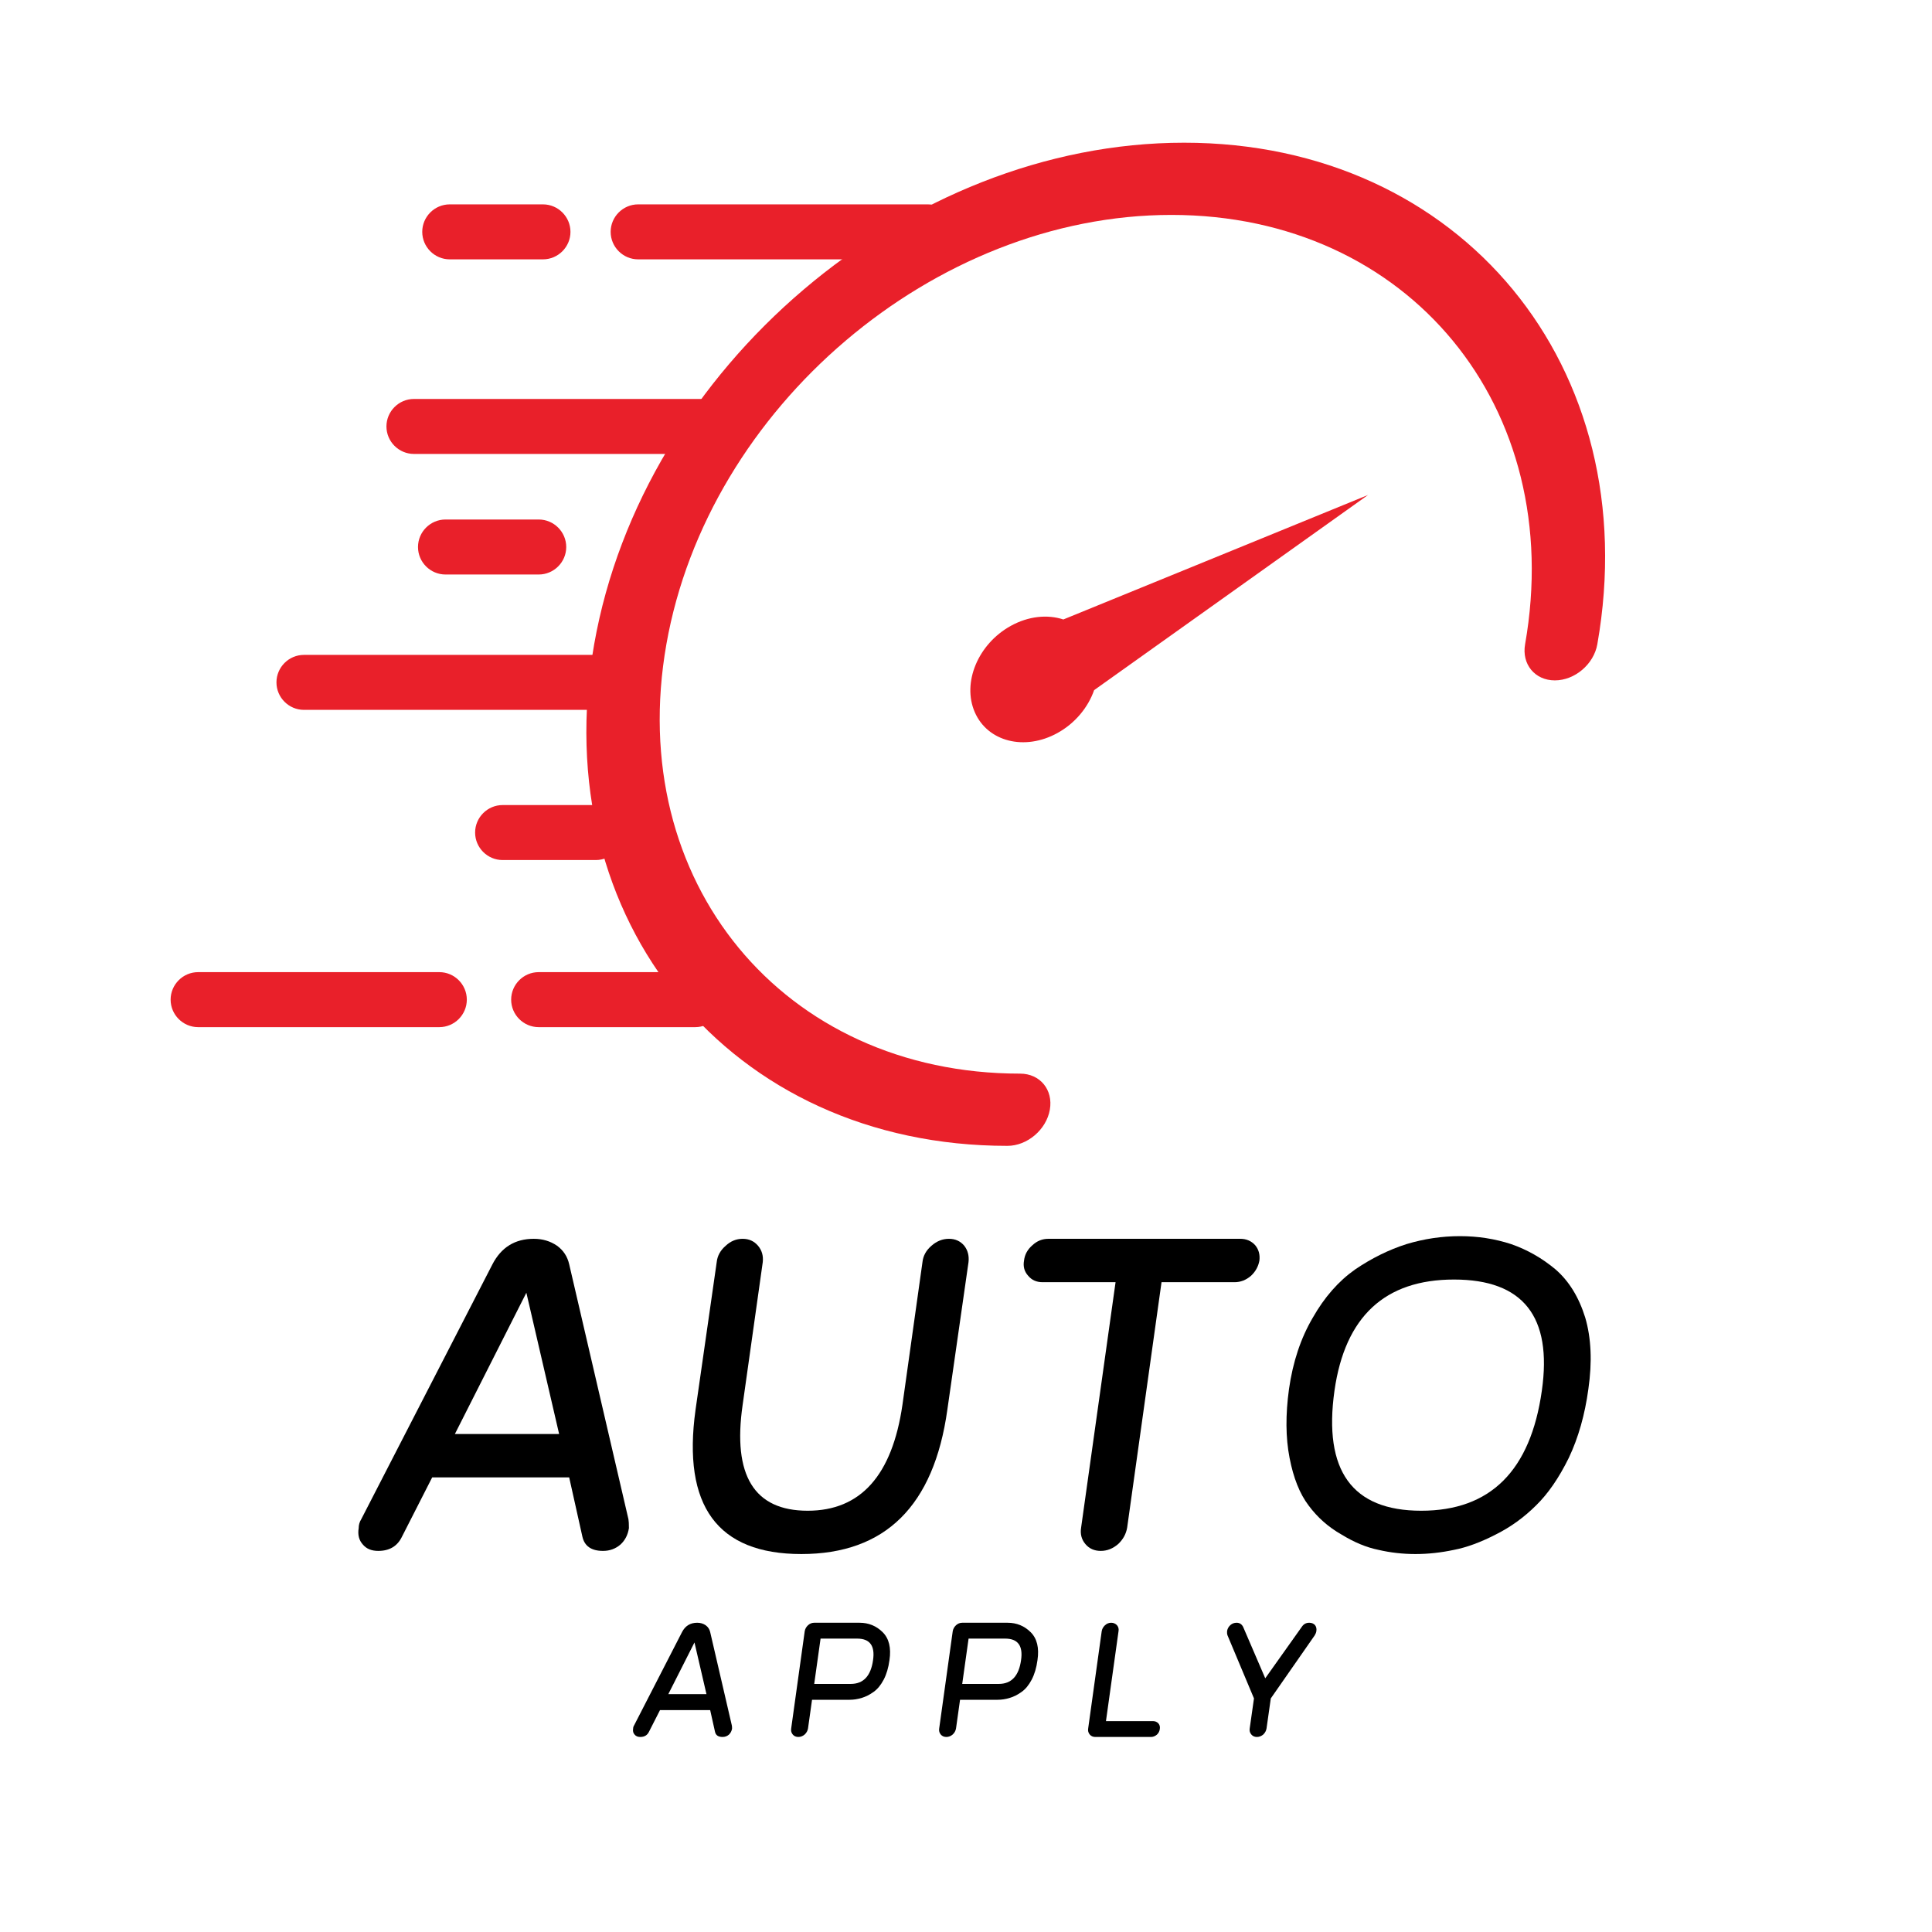
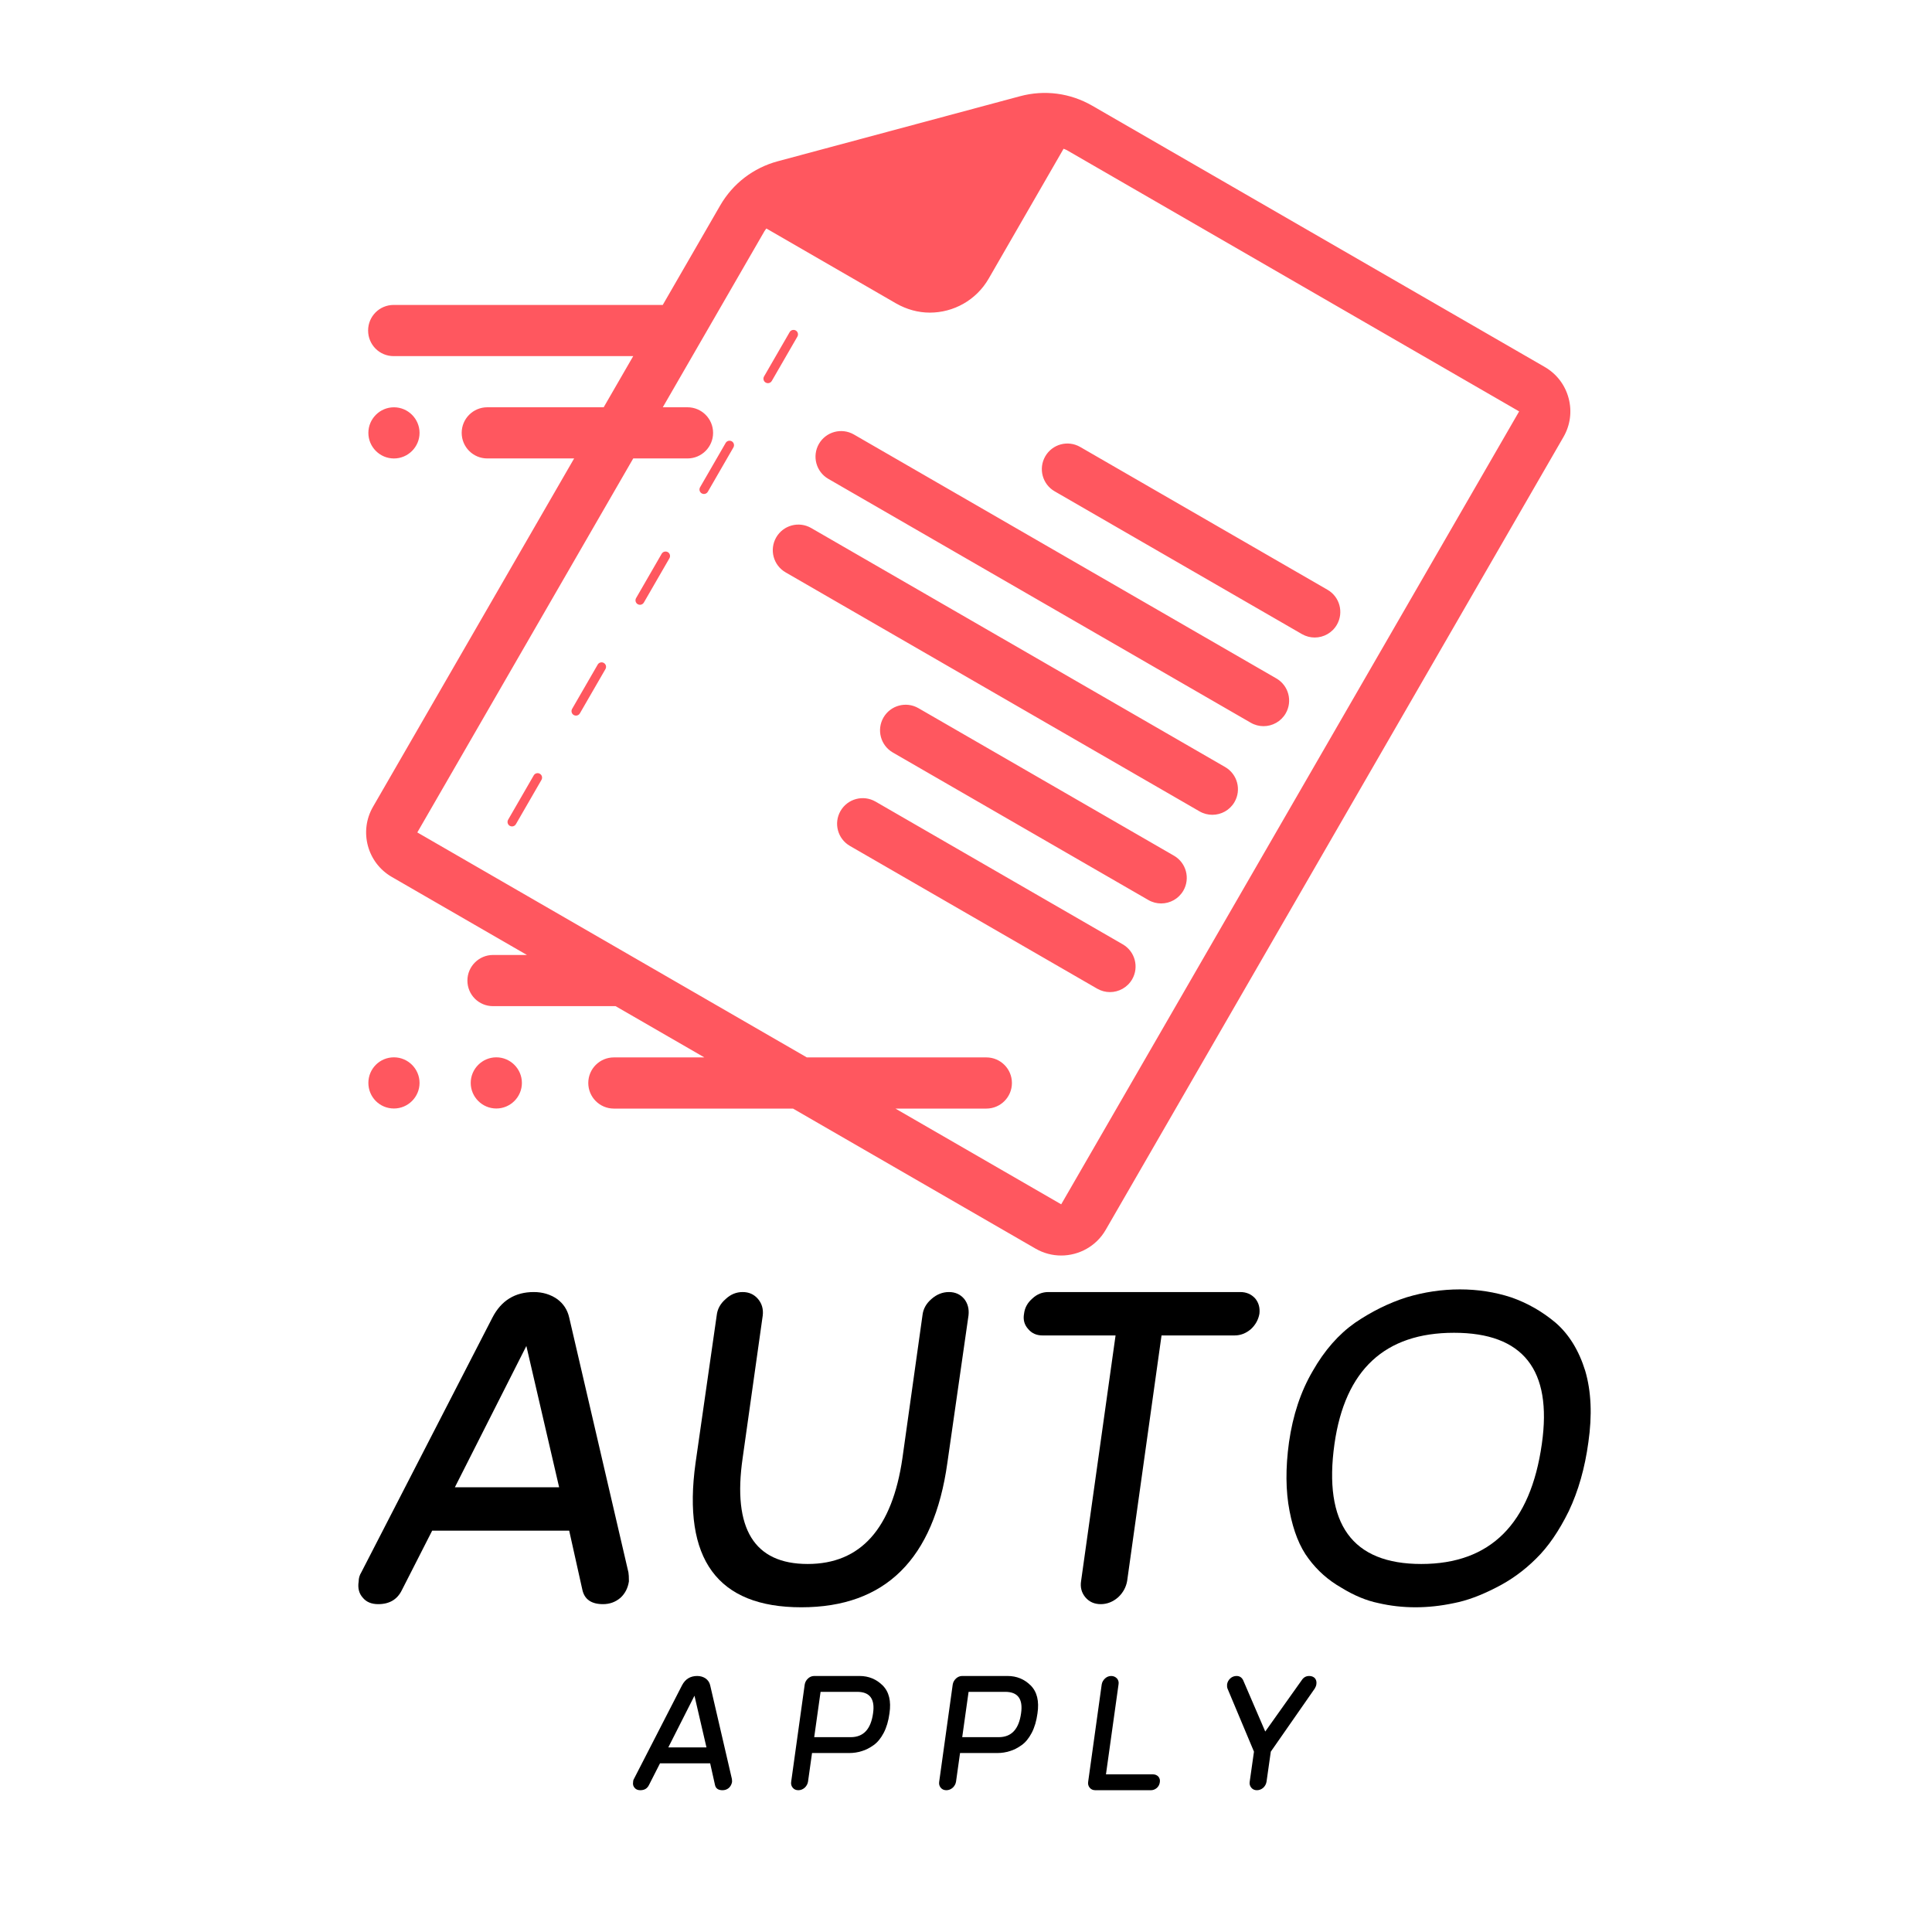
<svg xmlns="http://www.w3.org/2000/svg" width="500" zoomAndPan="magnify" viewBox="0 0 375 375" height="500" preserveAspectRatio="xMidYMid meet" version="1.2">
  <defs>
-     <clipPath id="23eee35290">
-       <path d="M 113.758 27.699 L 311.555 27.699 L 311.555 222.41 L 113.758 222.41 Z M 113.758 27.699 " />
-     </clipPath>
-     <clipPath id="67a4e576d8">
-       <path d="M 33.004 188 L 91 188 L 91 200 L 33.004 200 Z M 33.004 188 " />
+     <clipPath id="3868e5739c">
+       <path d="M 71 18 L 305 18 L 305 243.863 L 71 243.863 Z M 71 18 " />
    </clipPath>
  </defs>
-   <g id="c42c1c7b82">
-     <path style=" stroke:none;fill-rule:evenodd;fill:#e9202a;fill-opacity:1;" d="M 212.371 133.953 C 211.203 137.289 208.707 140.371 205.254 142.277 C 198.898 145.789 191.707 143.984 189.207 138.242 C 186.703 132.5 189.832 124.996 196.195 121.48 C 199.645 119.574 203.336 119.234 206.395 120.238 L 233.824 109.035 L 265.535 96.074 L 237.027 116.387 L 212.371 133.953 " />
-     <g clip-rule="nonzero" clip-path="url(#23eee35290)">
-       <path style=" stroke:none;fill-rule:nonzero;fill:#e9202a;fill-opacity:1;" d="M 198 208.391 C 201.871 208.391 204.457 211.527 203.773 215.398 C 203.09 219.27 199.402 222.41 195.531 222.41 C 168.652 222.41 146.23 211.508 131.715 193.891 C 117.203 176.27 110.59 151.934 115.328 125.055 C 120.062 98.176 135.25 73.836 155.973 56.215 C 176.695 38.598 202.953 27.699 229.832 27.699 C 256.711 27.699 279.133 38.598 293.648 56.215 C 308.16 73.836 314.773 98.176 310.039 125.055 C 309.355 128.926 305.664 132.062 301.793 132.062 C 297.922 132.062 295.336 128.926 296.02 125.055 C 300.074 102.043 294.414 81.207 281.988 66.129 C 269.566 51.047 250.375 41.715 227.363 41.715 C 204.355 41.715 181.875 51.047 164.137 66.129 C 146.398 81.207 133.398 102.043 129.344 125.055 C 125.289 148.062 130.949 168.898 143.375 183.977 C 155.801 199.062 174.988 208.391 198 208.391 " />
+   <g id="d87cb64a08">
+     <g clip-rule="nonzero" clip-path="url(#3868e5739c)">
+       <path style=" stroke:none;fill-rule:nonzero;fill:#ff575f;fill-opacity:1;" d="M 304.461 77.266 C 303.773 74.699 302.129 72.555 299.824 71.223 L 212.008 20.52 C 207.734 18.055 202.762 17.395 197.992 18.676 L 150.977 31.297 C 146.219 32.574 142.242 35.629 139.777 39.898 L 128.641 59.188 L 76.414 59.188 C 73.633 59.188 71.449 61.426 71.449 64.156 C 71.449 66.887 73.633 69.125 76.414 69.125 L 122.906 69.125 L 117.176 79.051 L 94.582 79.051 C 91.836 79.051 89.613 81.273 89.613 84.016 C 89.613 86.762 91.836 88.984 94.582 88.984 L 111.438 88.984 L 72.395 156.605 C 69.652 161.359 71.285 167.461 76.039 170.207 L 102.277 185.359 L 95.688 185.359 C 92.957 185.359 90.723 187.594 90.723 190.324 C 90.723 193.109 92.957 195.293 95.688 195.293 L 119.484 195.293 L 136.715 205.242 L 119.152 205.242 C 116.406 205.242 114.184 207.465 114.184 210.207 C 114.184 212.953 116.406 215.176 119.152 215.176 L 153.922 215.176 L 201.023 242.371 C 202.582 243.266 204.289 243.695 205.973 243.695 C 209.422 243.695 212.777 241.902 214.613 238.719 L 303.465 84.824 C 304.797 82.52 305.152 79.836 304.461 77.266 Z M 205.98 233.758 L 173.805 215.176 L 191.449 215.176 C 194.191 215.176 196.414 212.953 196.414 210.207 C 196.414 207.465 194.191 205.242 191.449 205.242 L 156.605 205.242 L 81 161.574 L 122.91 88.984 L 133.441 88.984 C 136.184 88.984 138.41 86.762 138.41 84.016 C 138.41 81.273 136.184 79.051 133.441 79.051 L 128.648 79.051 L 148.383 44.867 C 148.492 44.68 148.633 44.527 148.754 44.352 L 173.922 58.891 C 176.012 60.082 178.246 60.68 180.48 60.68 C 185.051 60.68 189.473 58.297 191.906 54.074 L 206.438 28.875 C 206.633 28.969 206.848 29.012 207.039 29.125 L 294.863 79.852 Z M 142.039 85.656 C 142.453 85.895 142.594 86.43 142.355 86.844 L 137.387 95.453 C 137.227 95.727 136.938 95.883 136.637 95.883 C 136.488 95.883 136.336 95.844 136.203 95.766 C 135.785 95.527 135.645 94.996 135.883 94.578 L 140.852 85.973 C 141.09 85.559 141.621 85.426 142.039 85.656 Z M 129.617 107.164 C 130.035 107.402 130.176 107.938 129.938 108.355 L 124.969 116.961 C 124.809 117.234 124.52 117.391 124.219 117.391 C 124.07 117.391 123.918 117.352 123.785 117.273 C 123.367 117.039 123.227 116.504 123.465 116.086 L 128.434 107.48 C 128.672 107.07 129.207 106.934 129.617 107.164 Z M 117.199 128.676 C 117.617 128.914 117.758 129.445 117.52 129.863 L 112.551 138.469 C 112.391 138.746 112.102 138.898 111.801 138.898 C 111.652 138.898 111.5 138.859 111.363 138.785 C 110.949 138.547 110.809 138.012 111.047 137.594 L 116.016 128.992 C 116.254 128.578 116.789 128.441 117.199 128.676 Z M 154.773 65.336 L 149.805 73.941 C 149.645 74.219 149.355 74.375 149.055 74.375 C 148.906 74.375 148.758 74.336 148.621 74.258 C 148.203 74.02 148.062 73.484 148.301 73.07 L 153.27 64.465 C 153.504 64.051 154.047 63.914 154.457 64.148 C 154.871 64.387 155.012 64.918 154.773 65.336 Z M 104.781 150.184 C 105.199 150.422 105.34 150.953 105.102 151.371 L 100.133 159.977 C 99.973 160.254 99.684 160.41 99.383 160.41 C 99.234 160.41 99.082 160.371 98.945 160.293 C 98.531 160.055 98.391 159.52 98.629 159.105 L 103.598 150.5 C 103.836 150.086 104.371 149.949 104.781 150.184 Z M 219.75 190.082 C 218.828 191.672 217.16 192.566 215.441 192.566 C 214.602 192.566 213.75 192.352 212.965 191.902 L 164.965 164.191 C 162.59 162.82 161.773 159.785 163.145 157.406 C 164.516 155.035 167.547 154.215 169.934 155.586 L 217.93 183.297 C 220.305 184.668 221.121 187.703 219.75 190.082 Z M 229.688 172.875 C 228.762 174.469 227.094 175.359 225.379 175.359 C 224.535 175.359 223.684 175.148 222.898 174.695 L 173.297 146.062 C 170.922 144.688 170.109 141.652 171.48 139.273 C 172.852 136.902 175.879 136.082 178.266 137.453 L 227.867 166.09 C 230.242 167.461 231.055 170.5 229.688 172.875 Z M 239.621 155.668 C 238.699 157.266 237.031 158.152 235.312 158.152 C 234.473 158.152 233.617 157.941 232.832 157.488 L 152.48 111.094 C 150.105 109.723 149.293 106.688 150.66 104.309 C 152.031 101.934 155.062 101.113 157.449 102.488 L 237.801 148.883 C 240.176 150.258 240.992 153.293 239.621 155.668 Z M 249.555 138.465 C 248.633 140.059 246.965 140.949 245.246 140.949 C 244.406 140.949 243.551 140.734 242.77 140.281 L 160.773 92.945 C 158.398 91.57 157.586 88.535 158.953 86.156 C 160.328 83.785 163.355 82.965 165.742 84.336 L 247.734 131.68 C 250.113 133.051 250.926 136.086 249.555 138.465 Z M 209.672 86.758 L 257.668 114.473 C 260.047 115.844 260.859 118.883 259.488 121.258 C 258.566 122.852 256.898 123.742 255.18 123.742 C 254.34 123.742 253.488 123.527 252.703 123.078 L 204.703 95.363 C 202.328 93.992 201.516 90.953 202.883 88.578 C 204.258 86.195 207.285 85.379 209.672 86.758 Z M 96.336 215.16 C 93.602 215.16 91.367 212.926 91.367 210.195 C 91.367 207.465 93.602 205.227 96.336 205.227 C 99.066 205.227 101.301 207.465 101.301 210.195 C 101.301 212.926 99.066 215.16 96.336 215.16 Z M 76.465 215.16 C 73.684 215.16 71.5 212.926 71.5 210.195 C 71.5 207.465 73.684 205.227 76.465 205.227 C 79.195 205.227 81.434 207.465 81.434 210.195 C 81.434 212.926 79.195 215.16 76.465 215.16 Z M 71.5 84.023 C 71.5 81.293 73.73 79.055 76.465 79.055 C 79.195 79.055 81.434 81.293 81.434 84.023 C 81.434 86.758 79.195 88.988 76.465 88.988 C 73.73 88.988 71.5 86.758 71.5 84.023 Z M 71.5 84.023 " />
    </g>
-     <path style=" stroke:none;fill-rule:evenodd;fill:#e9202a;fill-opacity:1;" d="M 123.863 39.668 L 180.105 39.668 C 183.043 39.668 185.445 42.07 185.445 45.004 C 185.445 47.938 183.043 50.34 180.105 50.34 L 123.863 50.34 C 120.93 50.34 118.527 47.938 118.527 45.004 C 118.527 42.07 120.93 39.668 123.863 39.668 " />
-     <path style=" stroke:none;fill-rule:evenodd;fill:#e9202a;fill-opacity:1;" d="M 80.348 77.438 L 136.59 77.438 C 139.527 77.438 141.926 79.84 141.926 82.773 C 141.926 85.711 139.527 88.109 136.59 88.109 L 80.348 88.109 C 77.41 88.109 75.008 85.711 75.008 82.773 C 75.008 79.84 77.41 77.438 80.348 77.438 " />
-     <path style=" stroke:none;fill-rule:evenodd;fill:#e9202a;fill-opacity:1;" d="M 58.996 127.113 L 115.242 127.113 C 118.176 127.113 120.578 129.512 120.578 132.449 C 120.578 135.383 118.176 137.785 115.242 137.785 L 58.996 137.785 C 56.062 137.785 53.66 135.383 53.66 132.449 C 53.66 129.512 56.062 127.113 58.996 127.113 " />
-     <path style=" stroke:none;fill-rule:evenodd;fill:#e9202a;fill-opacity:1;" d="M 104.551 188.691 L 134.949 188.691 C 137.883 188.691 140.285 191.094 140.285 194.031 C 140.285 196.965 137.883 199.367 134.949 199.367 L 104.551 199.367 C 101.617 199.367 99.215 196.965 99.215 194.031 C 99.215 191.094 101.617 188.691 104.551 188.691 " />
-     <g clip-rule="nonzero" clip-path="url(#67a4e576d8)">
-       <path style=" stroke:none;fill-rule:evenodd;fill:#e9202a;fill-opacity:1;" d="M 38.457 188.691 L 85.273 188.691 C 88.207 188.691 90.609 191.094 90.609 194.031 C 90.609 196.965 88.207 199.367 85.273 199.367 L 38.457 199.367 C 35.52 199.367 33.117 196.965 33.117 194.031 C 33.117 191.094 35.52 188.691 38.457 188.691 " />
-     </g>
-     <path style=" stroke:none;fill-rule:evenodd;fill:#e9202a;fill-opacity:1;" d="M 86.473 100.836 L 104.566 100.836 C 107.504 100.836 109.906 103.238 109.906 106.176 C 109.906 109.109 107.504 111.512 104.566 111.512 L 86.473 111.512 C 83.535 111.512 81.133 109.109 81.133 106.176 C 81.133 103.238 83.535 100.836 86.473 100.836 " />
-     <path style=" stroke:none;fill-rule:evenodd;fill:#e9202a;fill-opacity:1;" d="M 97.555 156.262 L 115.652 156.262 C 118.59 156.262 120.988 158.66 120.988 161.598 C 120.988 164.531 118.586 166.934 115.652 166.934 L 97.555 166.934 C 94.621 166.934 92.219 164.531 92.219 161.598 C 92.219 158.66 94.621 156.262 97.555 156.262 " />
-     <path style=" stroke:none;fill-rule:evenodd;fill:#e9202a;fill-opacity:1;" d="M 87.293 39.668 L 105.391 39.668 C 108.324 39.668 110.727 42.07 110.727 45.004 C 110.727 47.938 108.324 50.34 105.391 50.34 L 87.293 50.34 C 84.359 50.34 81.957 47.938 81.957 45.004 C 81.957 42.07 84.355 39.668 87.293 39.668 " />
    <g style="fill:#000000;fill-opacity:1;">
-       <g transform="translate(65.91644, 301.0297)">
+       <g transform="translate(65.91644, 311.3642)">
        <path style="stroke:none" d="M 37.688 -60.578 C 39.395 -60.578 40.898 -60.129 42.203 -59.234 C 43.43 -58.348 44.219 -57.148 44.562 -55.641 L 56.062 -6.156 C 56.125 -5.812 56.156 -5.234 56.156 -4.422 C 55.957 -3.117 55.41 -2.055 54.516 -1.234 C 53.555 -0.41 52.426 0 51.125 0 C 48.875 0 47.539 -0.922 47.125 -2.766 L 44.562 -14.266 L 17.969 -14.266 L 12.109 -2.766 C 11.223 -0.922 9.688 0 7.5 0 C 6.195 0 5.203 -0.41 4.516 -1.234 C 3.766 -2.055 3.492 -3.117 3.703 -4.422 C 3.703 -5.035 3.867 -5.613 4.203 -6.156 L 29.672 -55.641 C 31.379 -58.93 34.051 -60.578 37.688 -60.578 Z M 22.375 -22.688 L 42.609 -22.688 L 36.25 -50.109 Z M 22.375 -22.688 " />
      </g>
    </g>
    <g style="fill:#000000;fill-opacity:1;">
-       <g transform="translate(124.5362, 301.0297)">
+       <g transform="translate(124.5362, 311.3642)">
        <path style="stroke:none" d="M 31 0.609 C 14.719 0.609 7.875 -8.727 10.469 -27.406 L 14.578 -56.062 C 14.711 -57.289 15.297 -58.348 16.328 -59.234 C 17.285 -60.129 18.379 -60.578 19.609 -60.578 C 20.836 -60.578 21.832 -60.129 22.594 -59.234 C 23.344 -58.348 23.648 -57.289 23.516 -56.062 L 19.609 -28.344 C 17.629 -14.645 21.836 -7.797 32.234 -7.797 C 42.504 -7.797 48.633 -14.645 50.625 -28.344 L 54.516 -56.062 C 54.648 -57.289 55.234 -58.348 56.266 -59.234 C 57.285 -60.129 58.414 -60.578 59.656 -60.578 C 60.883 -60.578 61.875 -60.129 62.625 -59.234 C 63.312 -58.348 63.586 -57.289 63.453 -56.062 L 59.344 -27.406 C 56.738 -8.727 47.289 0.609 31 0.609 Z M 31 0.609 " />
      </g>
    </g>
    <g style="fill:#000000;fill-opacity:1;">
-       <g transform="translate(186.7491, 301.0297)">
+       <g transform="translate(186.7491, 311.3642)">
        <path style="stroke:none" d="M 29.781 -52.156 L 15.609 -52.156 C 14.441 -52.156 13.516 -52.566 12.828 -53.391 C 12.078 -54.211 11.805 -55.203 12.016 -56.359 C 12.148 -57.523 12.695 -58.52 13.656 -59.344 C 14.539 -60.164 15.566 -60.578 16.734 -60.578 L 54 -60.578 C 55.164 -60.578 56.125 -60.164 56.875 -59.344 C 57.562 -58.52 57.836 -57.523 57.703 -56.359 C 57.492 -55.203 56.945 -54.211 56.062 -53.391 C 55.102 -52.566 54.039 -52.156 52.875 -52.156 L 38.703 -52.156 L 32.031 -4.516 C 31.82 -3.285 31.238 -2.223 30.281 -1.328 C 29.258 -0.441 28.133 0 26.906 0 C 25.664 0 24.672 -0.441 23.922 -1.328 C 23.172 -2.223 22.895 -3.285 23.094 -4.516 Z M 29.781 -52.156 " />
      </g>
    </g>
    <g style="fill:#000000;fill-opacity:1;">
-       <g transform="translate(240.6464, 301.0297)">
+       <g transform="translate(240.6464, 311.3642)">
        <path style="stroke:none" d="M 34.094 0.609 C 31.625 0.609 29.227 0.336 26.906 -0.203 C 24.57 -0.68 22.176 -1.676 19.719 -3.188 C 17.188 -4.625 15.062 -6.504 13.344 -8.828 C 11.633 -11.086 10.406 -14.164 9.656 -18.062 C 8.895 -21.969 8.859 -26.422 9.547 -31.422 C 10.297 -36.691 11.836 -41.312 14.172 -45.281 C 16.43 -49.25 19.164 -52.363 22.375 -54.625 C 25.594 -56.812 28.914 -58.453 32.344 -59.547 C 35.758 -60.578 39.219 -61.094 42.719 -61.094 C 46.207 -61.094 49.523 -60.578 52.672 -59.547 C 55.816 -58.453 58.691 -56.812 61.297 -54.625 C 63.898 -52.363 65.816 -49.25 67.047 -45.281 C 68.211 -41.312 68.414 -36.691 67.656 -31.422 C 66.977 -26.422 65.711 -21.969 63.859 -18.062 C 61.941 -14.164 59.82 -11.086 57.5 -8.828 C 55.164 -6.504 52.562 -4.625 49.688 -3.188 C 46.75 -1.676 44.047 -0.68 41.578 -0.203 C 39.047 0.336 36.551 0.609 34.094 0.609 Z M 35.219 -7.797 C 48.633 -7.797 56.438 -15.566 58.625 -31.109 C 60.676 -45.484 54.992 -52.672 41.578 -52.672 C 28.16 -52.672 20.426 -45.484 18.375 -31.109 C 16.188 -15.566 21.801 -7.797 35.219 -7.797 Z M 35.219 -7.797 " />
      </g>
    </g>
    <g style="fill:#000000;fill-opacity:1;">
-       <g transform="translate(121.5301, 337.1449)">
+       <g transform="translate(121.5301, 347.4794)">
        <path style="stroke:none" d="M 13.797 -22.172 C 14.422 -22.172 14.969 -22.008 15.438 -21.688 C 15.895 -21.352 16.188 -20.914 16.312 -20.375 L 20.516 -2.25 C 20.547 -2.125 20.562 -1.91 20.562 -1.609 C 20.477 -1.141 20.273 -0.754 19.953 -0.453 C 19.598 -0.148 19.188 0 18.719 0 C 17.883 0 17.395 -0.336 17.25 -1.016 L 16.312 -5.219 L 6.578 -5.219 L 4.438 -1.016 C 4.113 -0.336 3.551 0 2.75 0 C 2.27 0 1.906 -0.148 1.656 -0.453 C 1.375 -0.754 1.273 -1.141 1.359 -1.609 C 1.359 -1.836 1.422 -2.051 1.547 -2.25 L 10.859 -20.375 C 11.484 -21.57 12.461 -22.172 13.797 -22.172 Z M 8.188 -8.312 L 15.594 -8.312 L 13.266 -18.344 Z M 8.188 -8.312 " />
      </g>
    </g>
    <g style="fill:#000000;fill-opacity:1;">
-       <g transform="translate(151.0847, 337.1449)">
+       <g transform="translate(151.0847, 347.4794)">
        <path style="stroke:none" d="M 15.75 -22.172 C 17.52 -22.172 19.02 -21.555 20.25 -20.328 C 21.477 -19.098 21.914 -17.297 21.562 -14.922 C 21.363 -13.441 20.988 -12.176 20.438 -11.125 C 19.883 -10.07 19.234 -9.281 18.484 -8.75 C 17.711 -8.195 16.953 -7.812 16.203 -7.594 C 15.422 -7.344 14.617 -7.219 13.797 -7.219 L 6.531 -7.219 L 5.75 -1.656 C 5.676 -1.207 5.461 -0.816 5.109 -0.484 C 4.734 -0.16 4.32 0 3.875 0 C 3.414 0 3.051 -0.16 2.781 -0.484 C 2.508 -0.816 2.41 -1.207 2.484 -1.656 L 5.109 -20.516 C 5.18 -20.961 5.395 -21.352 5.75 -21.688 C 6.102 -22.008 6.504 -22.172 6.953 -22.172 Z M 8.188 -19.094 L 6.953 -10.297 L 14.047 -10.297 C 16.504 -10.297 17.945 -11.836 18.375 -14.922 C 18.781 -17.703 17.754 -19.094 15.297 -19.094 Z M 8.188 -19.094 " />
      </g>
    </g>
    <g style="fill:#000000;fill-opacity:1;">
-       <g transform="translate(179.8134, 337.1449)">
+       <g transform="translate(179.8134, 347.4794)">
        <path style="stroke:none" d="M 15.75 -22.172 C 17.52 -22.172 19.02 -21.555 20.25 -20.328 C 21.477 -19.098 21.914 -17.297 21.562 -14.922 C 21.363 -13.441 20.988 -12.176 20.438 -11.125 C 19.883 -10.07 19.234 -9.281 18.484 -8.75 C 17.711 -8.195 16.953 -7.812 16.203 -7.594 C 15.422 -7.344 14.617 -7.219 13.797 -7.219 L 6.531 -7.219 L 5.75 -1.656 C 5.676 -1.207 5.461 -0.816 5.109 -0.484 C 4.734 -0.16 4.32 0 3.875 0 C 3.414 0 3.051 -0.16 2.781 -0.484 C 2.508 -0.816 2.41 -1.207 2.484 -1.656 L 5.109 -20.516 C 5.18 -20.961 5.395 -21.352 5.75 -21.688 C 6.102 -22.008 6.504 -22.172 6.953 -22.172 Z M 8.188 -19.094 L 6.953 -10.297 L 14.047 -10.297 C 16.504 -10.297 17.945 -11.836 18.375 -14.922 C 18.781 -17.703 17.754 -19.094 15.297 -19.094 Z M 8.188 -19.094 " />
      </g>
    </g>
    <g style="fill:#000000;fill-opacity:1;">
-       <g transform="translate(208.542, 337.1449)">
+       <g transform="translate(208.542, 347.4794)">
        <path style="stroke:none" d="M 4.062 0 C 3.602 0 3.238 -0.16 2.969 -0.484 C 2.695 -0.816 2.598 -1.207 2.672 -1.656 L 5.297 -20.516 C 5.367 -20.961 5.582 -21.352 5.938 -21.688 C 6.289 -22.008 6.691 -22.172 7.141 -22.172 C 7.586 -22.172 7.961 -22.008 8.266 -21.688 C 8.547 -21.352 8.645 -20.961 8.562 -20.516 L 6.125 -3.078 L 15.25 -3.078 C 15.676 -3.078 16.031 -2.926 16.312 -2.625 C 16.562 -2.32 16.648 -1.961 16.578 -1.547 C 16.523 -1.117 16.336 -0.754 16.016 -0.453 C 15.66 -0.148 15.27 0 14.844 0 Z M 4.062 0 " />
      </g>
    </g>
    <g style="fill:#000000;fill-opacity:1;">
-       <g transform="translate(234.5676, 337.1449)">
+       <g transform="translate(234.5676, 347.4794)">
        <path style="stroke:none" d="M 11.266 -1.656 C 11.191 -1.207 10.984 -0.816 10.641 -0.484 C 10.266 -0.16 9.848 0 9.391 0 C 8.941 0 8.582 -0.16 8.312 -0.484 C 8.031 -0.816 7.926 -1.207 8 -1.656 L 8.828 -7.484 L 3.688 -19.734 C 3.602 -20.004 3.578 -20.281 3.609 -20.562 C 3.68 -21.008 3.895 -21.395 4.25 -21.719 C 4.594 -22.02 4.992 -22.172 5.453 -22.172 C 6.023 -22.172 6.445 -21.906 6.719 -21.375 L 11.016 -11.391 L 18.109 -21.375 C 18.461 -21.906 18.941 -22.172 19.547 -22.172 C 20.016 -22.172 20.391 -22.02 20.672 -21.719 C 20.922 -21.395 21.008 -21.008 20.938 -20.562 C 20.906 -20.301 20.801 -20.023 20.625 -19.734 L 12.094 -7.484 Z M 11.266 -1.656 " />
      </g>
    </g>
  </g>
</svg>
